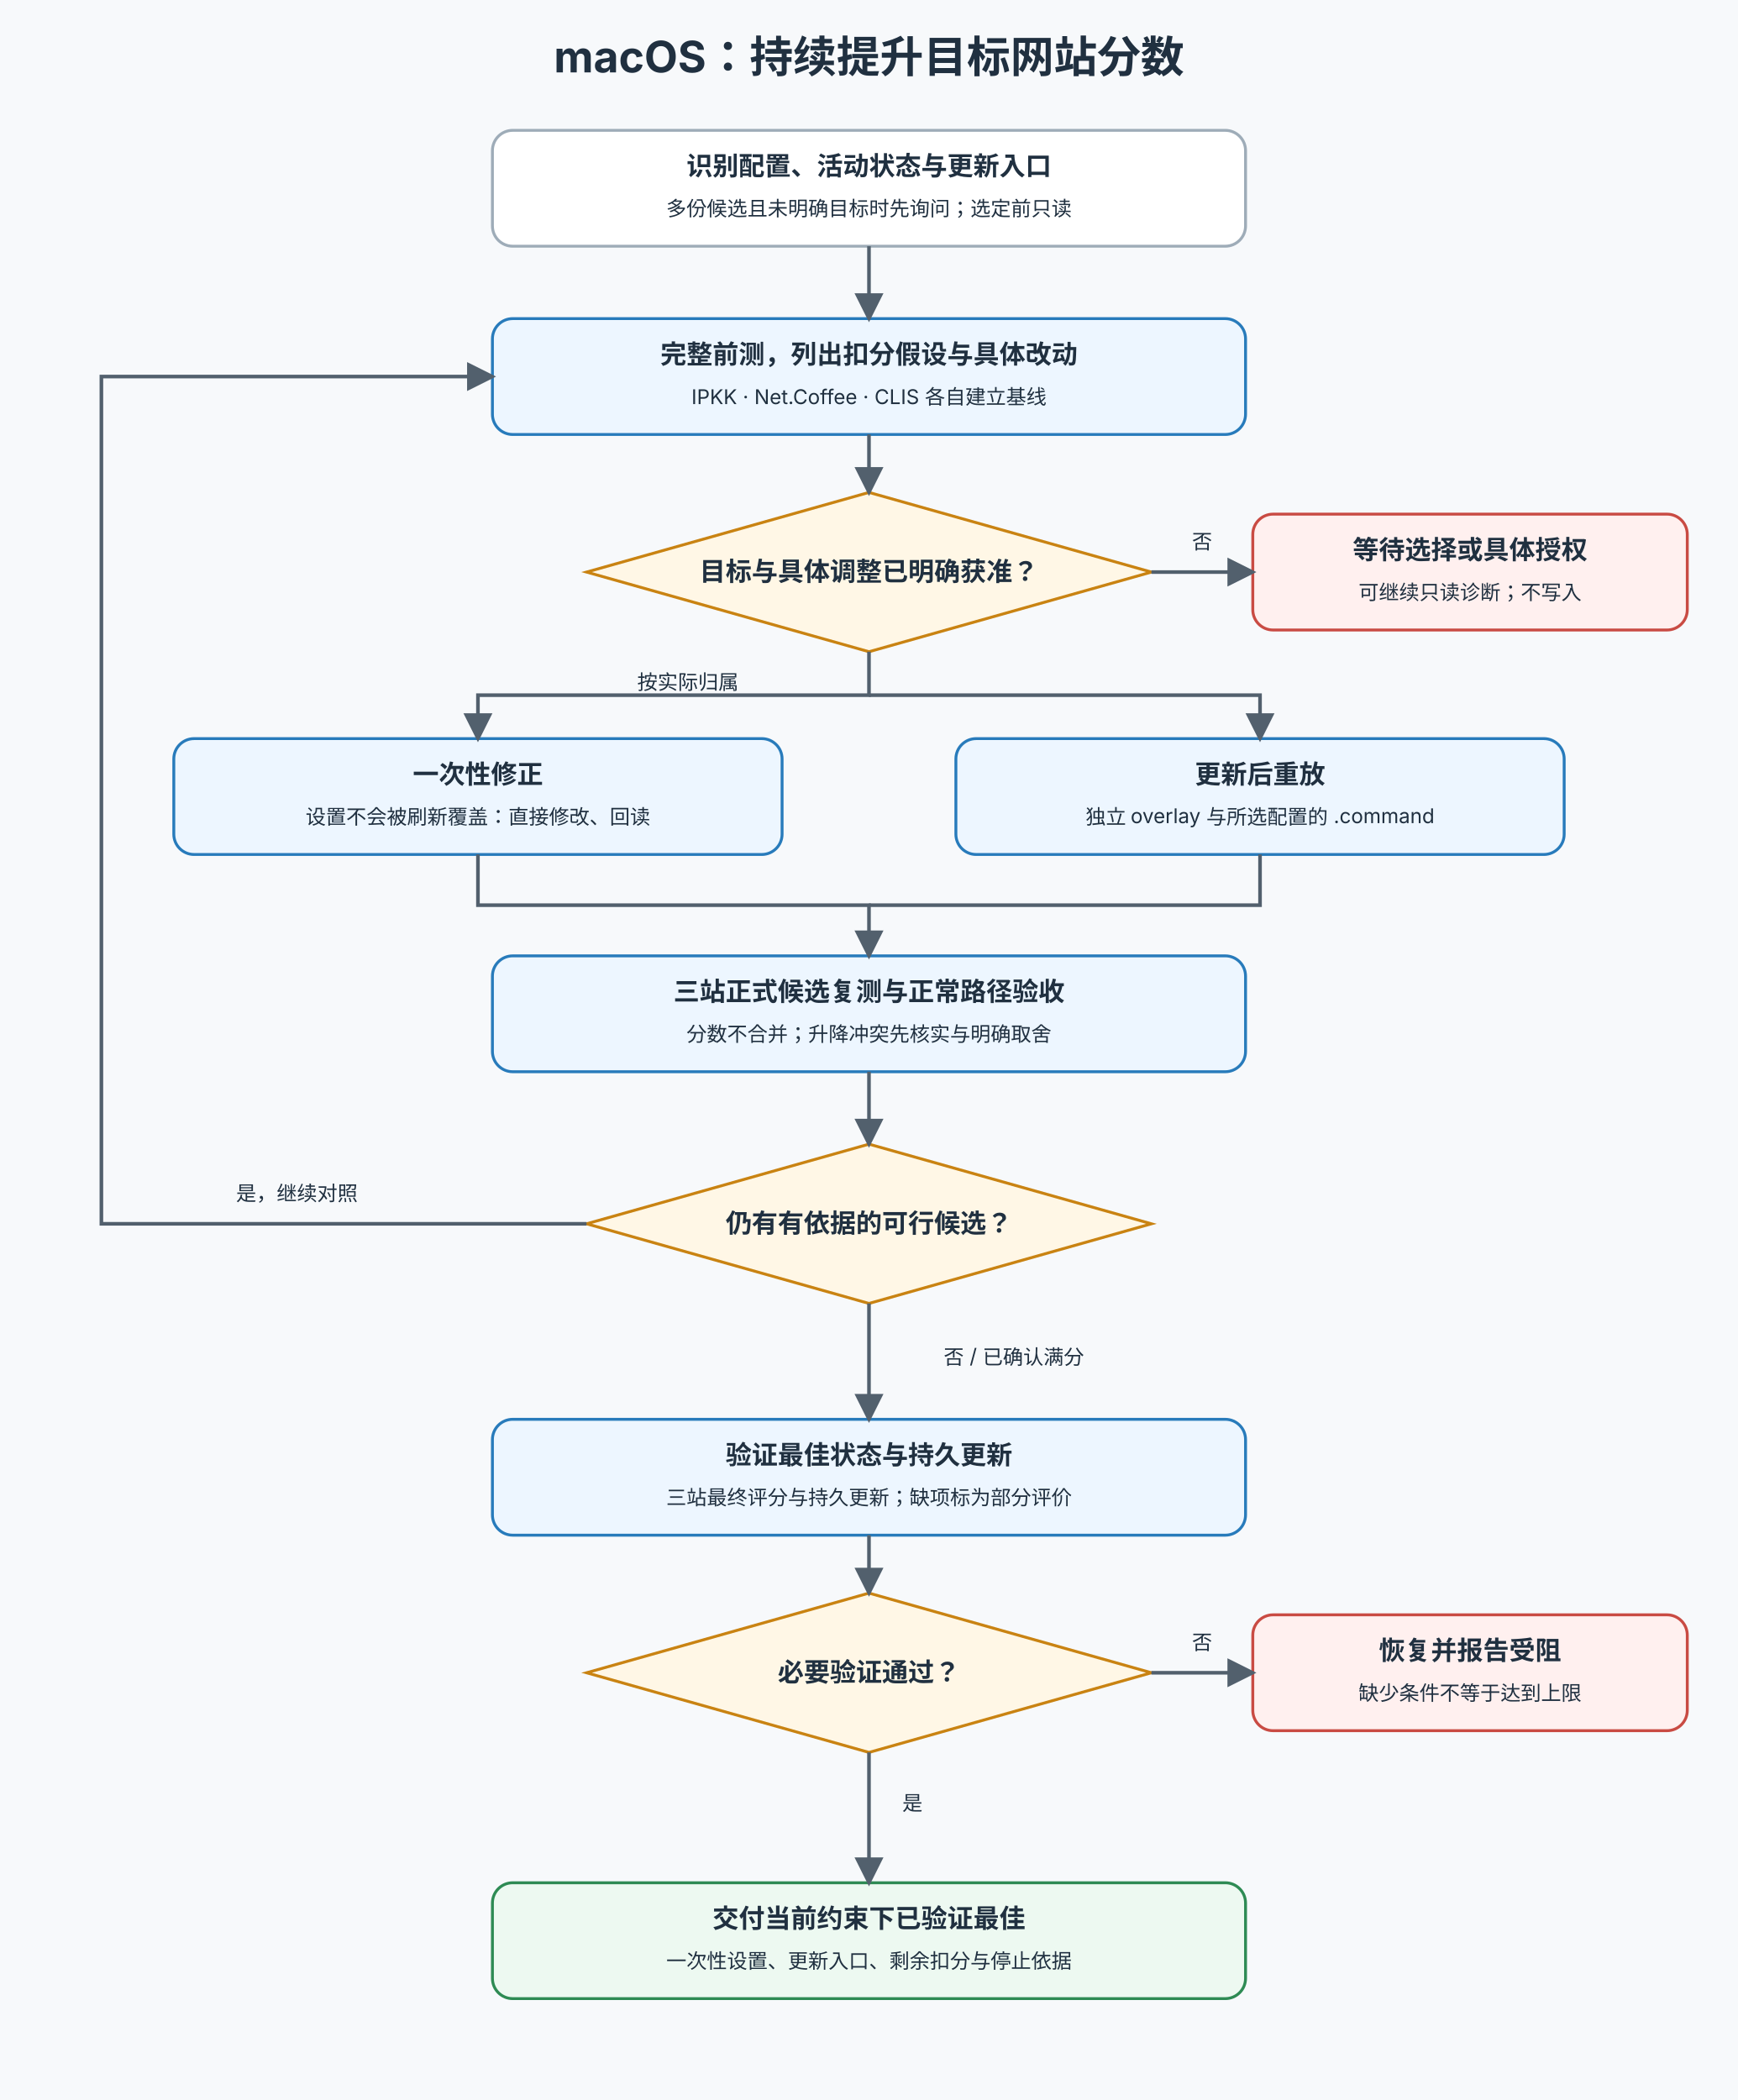
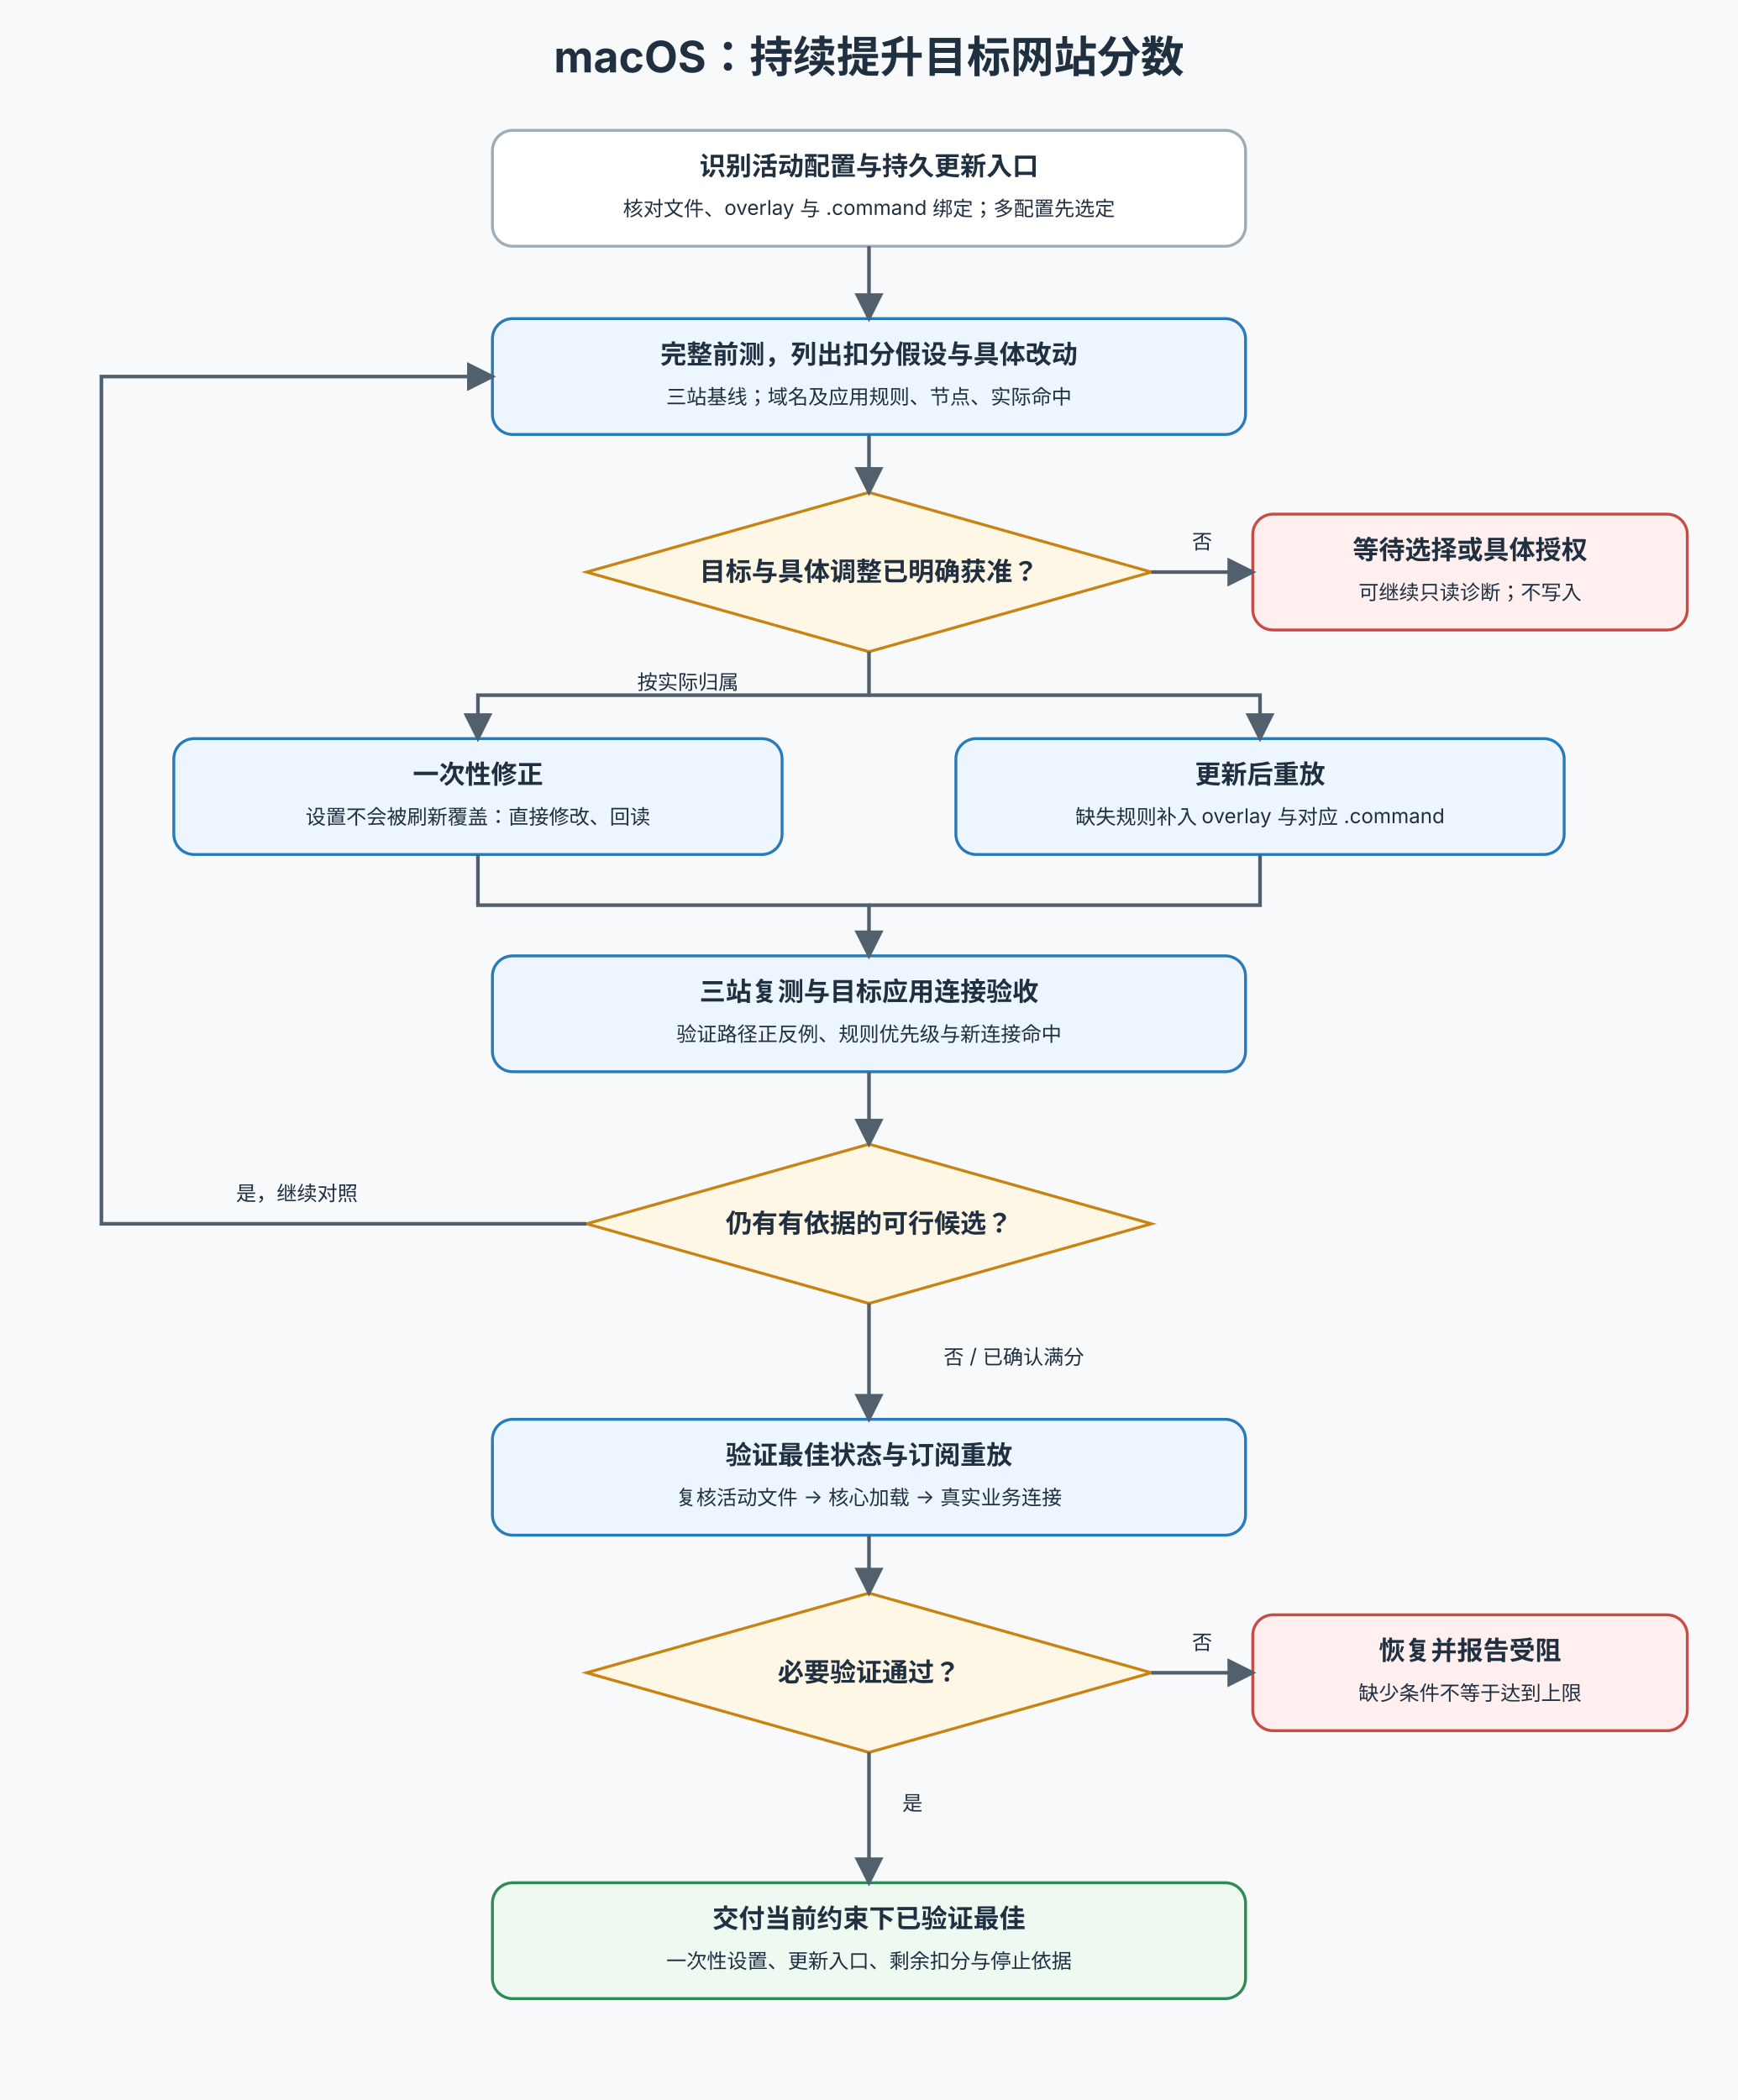
<svg xmlns="http://www.w3.org/2000/svg" width="1200" height="1450" viewBox="0 0 1200 1450" role="img">
  <defs>
    <marker id="a" markerWidth="8" markerHeight="8" refX="7" refY="4" orient="auto">
      <path d="M0 0L8 4L0 8Z" fill="#52606d" />
    </marker>
  </defs>
  <style>text{font-family:-apple-system,BlinkMacSystemFont,"PingFang SC",sans-serif;fill:#203040;text-anchor:middle}.title{font-size:30px;font-weight:700}.label{font-size:18px;font-weight:600}.note{font-size:14px}.line{fill:none;stroke:#52606d;stroke-width:2.5;marker-end:url(#a)}</style>
  <rect width="1200" height="1450" fill="#f7f9fb" />
  <text x="600" y="50" class="title">macOS：持续提升目标网站分数</text>
  <rect x="340" y="90" width="520" height="80" rx="14" fill="#ffffff" stroke="#9eacb8" stroke-width="2" />
-   <text x="600.0" y="121" class="label">识别配置、活动状态与更新入口</text>
-   <text x="600.0" y="149" class="note">多份候选且未明确目标时先询问；选定前只读</text>
+   <text x="600.0" y="121" class="label">识别活动配置与持久更新入口</text>
+   <text x="600.0" y="149" class="note">核对文件、overlay 与 .command 绑定；多配置先选定</text>
  <rect x="340" y="220" width="520" height="80" rx="14" fill="#edf6ff" stroke="#287bbb" stroke-width="2" />
  <text x="600.0" y="251" class="label">完整前测，列出扣分假设与具体改动</text>
-   <text x="600.0" y="279" class="note">IPKK · Net.Coffee · CLIS 各自建立基线</text>
+   <text x="600.0" y="279" class="note">三站基线；域名及应用规则、节点、实际命中</text>
  <path d="M600 170V220" class="line" />
  <polygon points="600,340 795,395 600,450 405,395" fill="#fff7e6" stroke="#c98312" stroke-width="2" />
  <text x="600" y="401" class="label">目标与具体调整已明确获准？</text>
  <path d="M600 300V340" class="line" />
  <rect x="865" y="355" width="300" height="80" rx="14" fill="#fff0ef" stroke="#c94b43" stroke-width="2" />
  <text x="1015.0" y="386" class="label">等待选择或具体授权</text>
  <text x="1015.0" y="414" class="note">可继续只读诊断；不写入</text>
  <path d="M795 395H865" class="line" />
  <text x="830" y="379" class="note">否</text>
  <rect x="120" y="510" width="420" height="80" rx="14" fill="#edf6ff" stroke="#287bbb" stroke-width="2" />
  <text x="330.0" y="541" class="label">一次性修正</text>
  <text x="330.0" y="569" class="note">设置不会被刷新覆盖：直接修改、回读</text>
  <rect x="660" y="510" width="420" height="80" rx="14" fill="#edf6ff" stroke="#287bbb" stroke-width="2" />
  <text x="870.0" y="541" class="label">更新后重放</text>
-   <text x="870.0" y="569" class="note">独立 overlay 与所选配置的 .command</text>
+   <text x="870.0" y="569" class="note">缺失规则补入 overlay 与对应 .command</text>
  <path d="M600 450V480H330V510" class="line" />
  <text x="475" y="476" class="note">按实际归属</text>
  <path d="M600 480H870V510" class="line" />
  <rect x="340" y="660" width="520" height="80" rx="14" fill="#edf6ff" stroke="#287bbb" stroke-width="2" />
-   <text x="600.0" y="691" class="label">三站正式候选复测与正常路径验收</text>
-   <text x="600.0" y="719" class="note">分数不合并；升降冲突先核实与明确取舍</text>
+   <text x="600.0" y="691" class="label">三站复测与目标应用连接验收</text>
+   <text x="600.0" y="719" class="note">验证路径正反例、规则优先级与新连接命中</text>
  <path d="M330 590V625H600V660" class="line" />
  <path d="M870 590V625H600" fill="none" stroke="#52606d" stroke-width="2.5" />
  <polygon points="600,790 795,845 600,900 405,845" fill="#fff7e6" stroke="#c98312" stroke-width="2" />
  <text x="600" y="851" class="label">仍有有依据的可行候选？</text>
  <path d="M600 740V790" class="line" />
  <path d="M405 845H70V260H340" class="line" />
  <text x="205" y="829" class="note">是，继续对照</text>
  <rect x="340" y="980" width="520" height="80" rx="14" fill="#edf6ff" stroke="#287bbb" stroke-width="2" />
-   <text x="600.0" y="1011" class="label">验证最佳状态与持久更新</text>
-   <text x="600.0" y="1039" class="note">三站最终评分与持久更新；缺项标为部分评价</text>
+   <text x="600.0" y="1011" class="label">验证最佳状态与订阅重放</text>
+   <text x="600.0" y="1039" class="note">复核活动文件 → 核心加载 → 真实业务连接</text>
  <path d="M600 900V980" class="line" />
  <text x="700" y="942" class="note">否 / 已确认满分</text>
  <polygon points="600,1100 795,1155 600,1210 405,1155" fill="#fff7e6" stroke="#c98312" stroke-width="2" />
  <text x="600" y="1161" class="label">必要验证通过？</text>
  <path d="M600 1060V1100" class="line" />
  <rect x="865" y="1115" width="300" height="80" rx="14" fill="#fff0ef" stroke="#c94b43" stroke-width="2" />
  <text x="1015.0" y="1146" class="label">恢复并报告受阻</text>
  <text x="1015.0" y="1174" class="note">缺少条件不等于达到上限</text>
  <path d="M795 1155H865" class="line" />
  <text x="830" y="1139" class="note">否</text>
  <rect x="340" y="1300" width="520" height="80" rx="14" fill="#edf9f1" stroke="#2e8b54" stroke-width="2" />
  <text x="600.0" y="1331" class="label">交付当前约束下已验证最佳</text>
  <text x="600.0" y="1359" class="note">一次性设置、更新入口、剩余扣分与停止依据</text>
  <path d="M600 1210V1300" class="line" />
  <text x="630" y="1250" class="note">是</text>
</svg>
